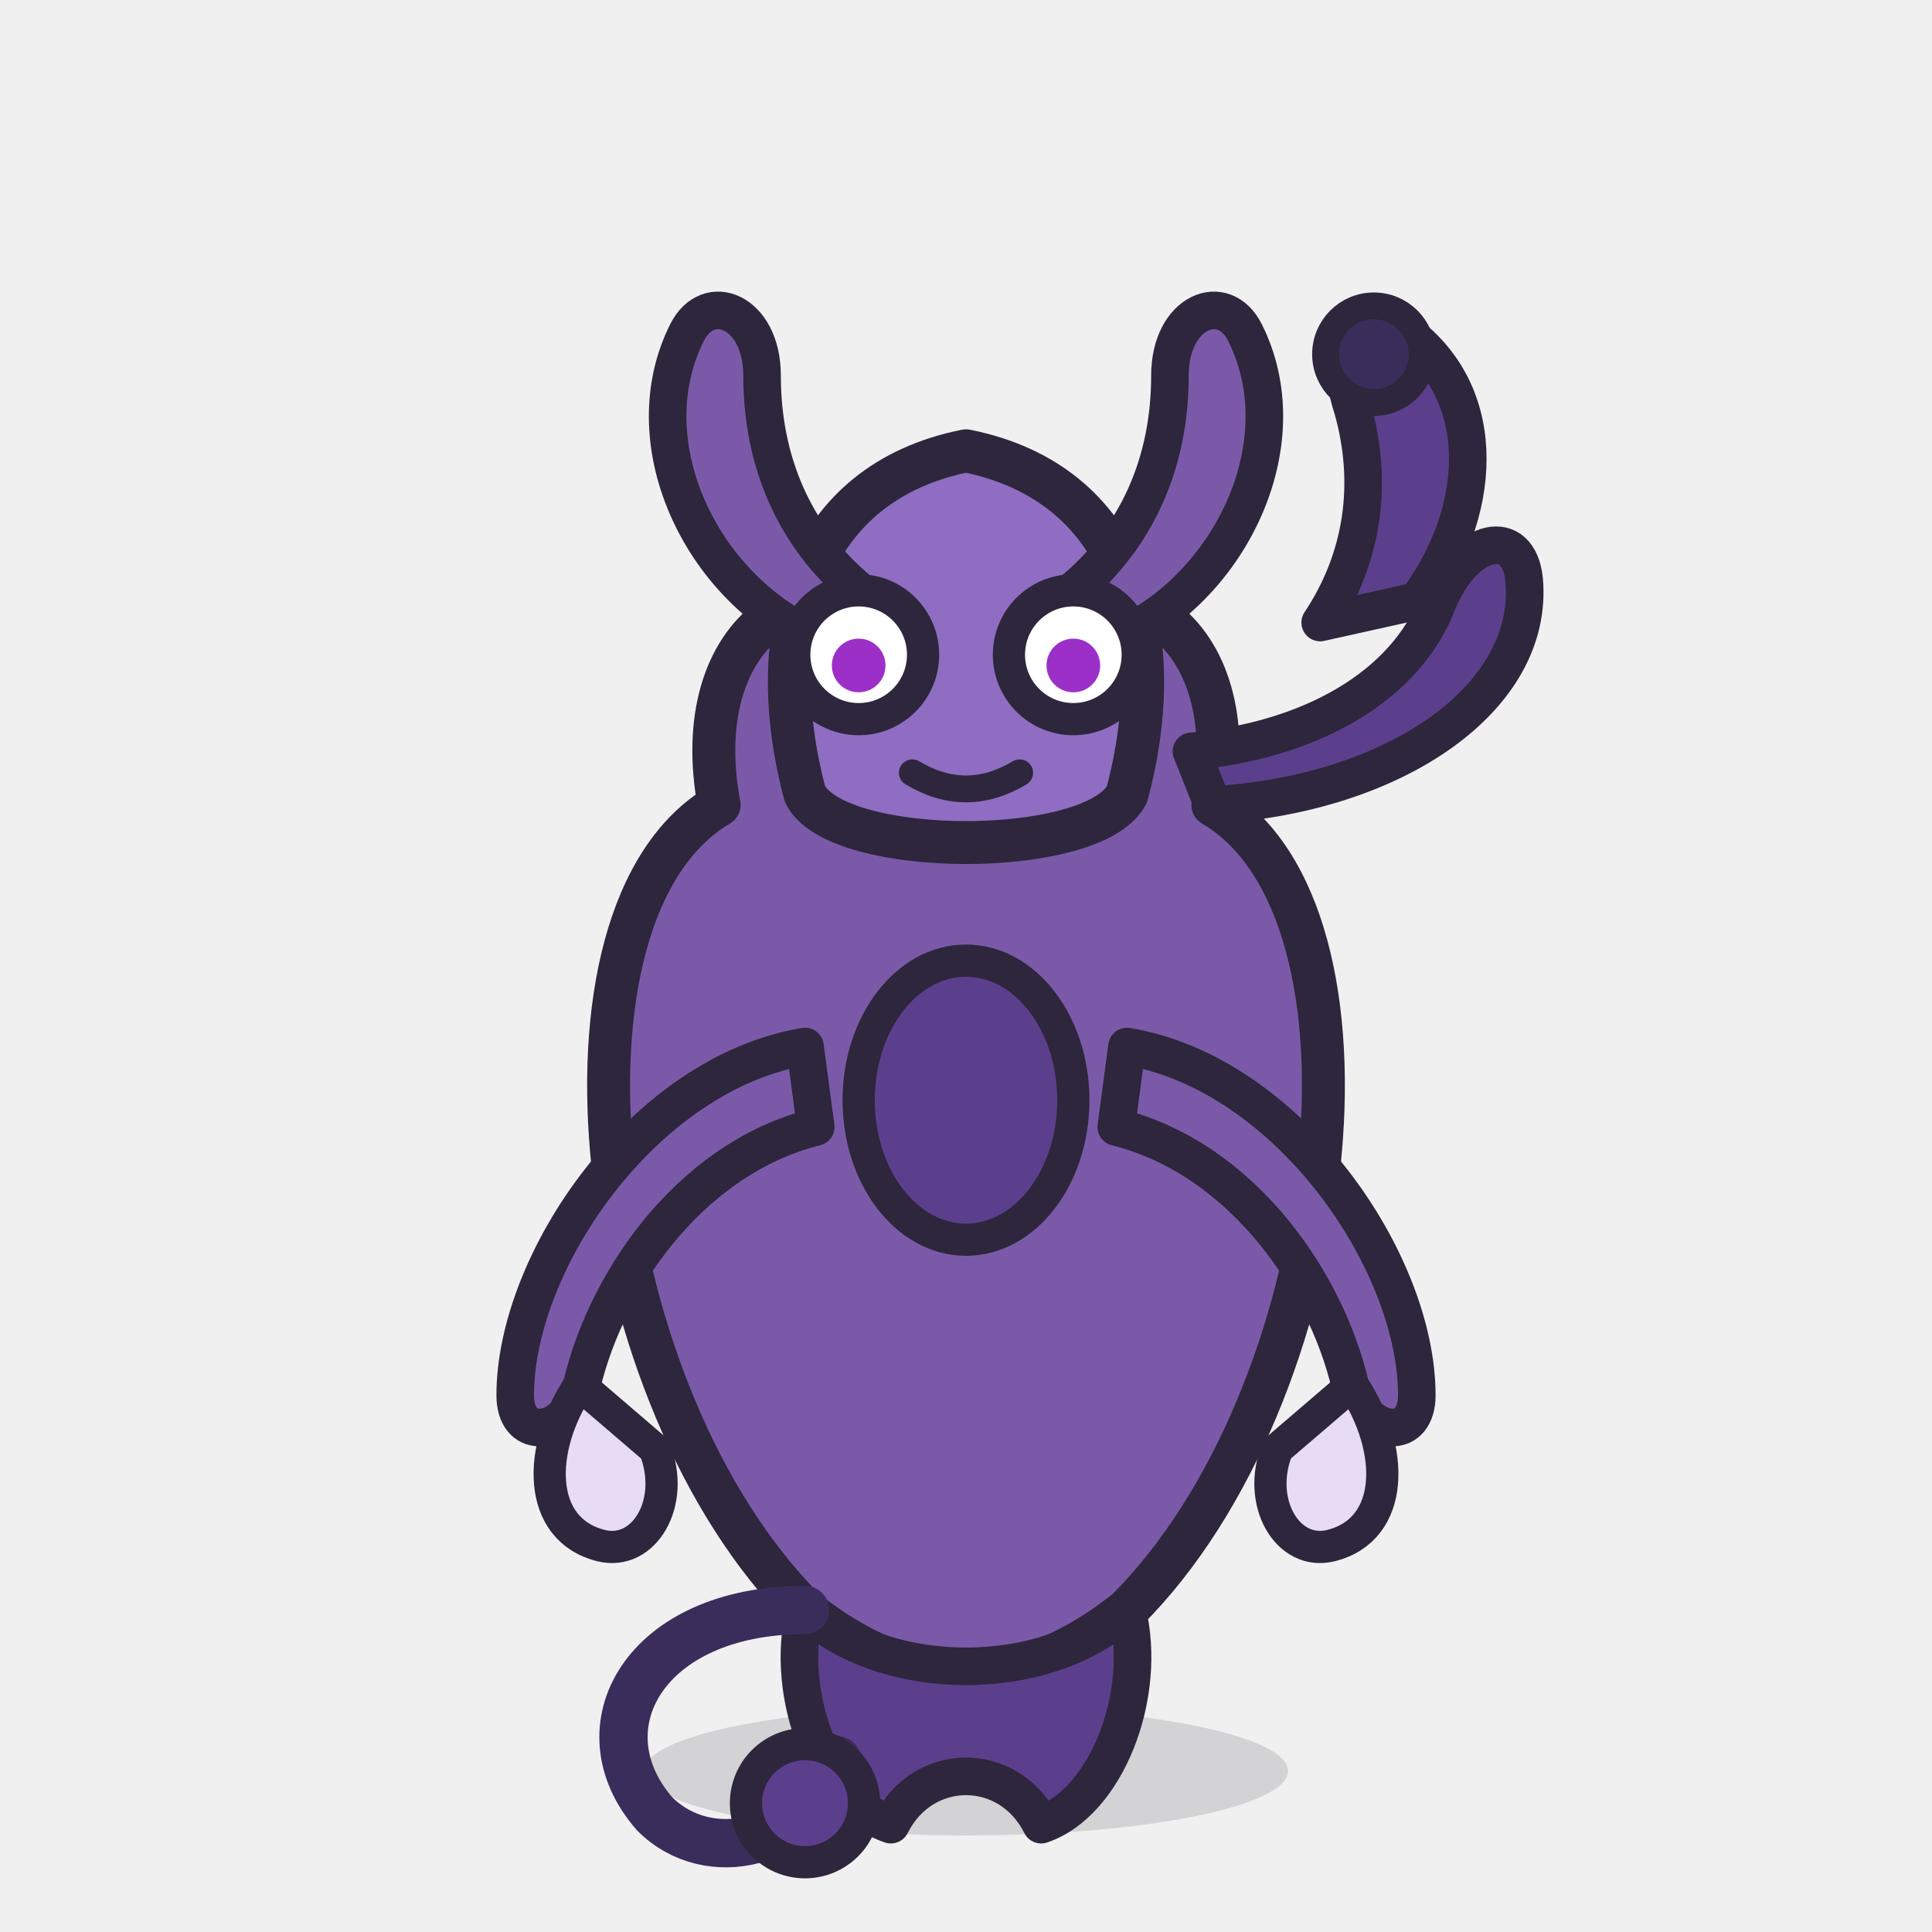
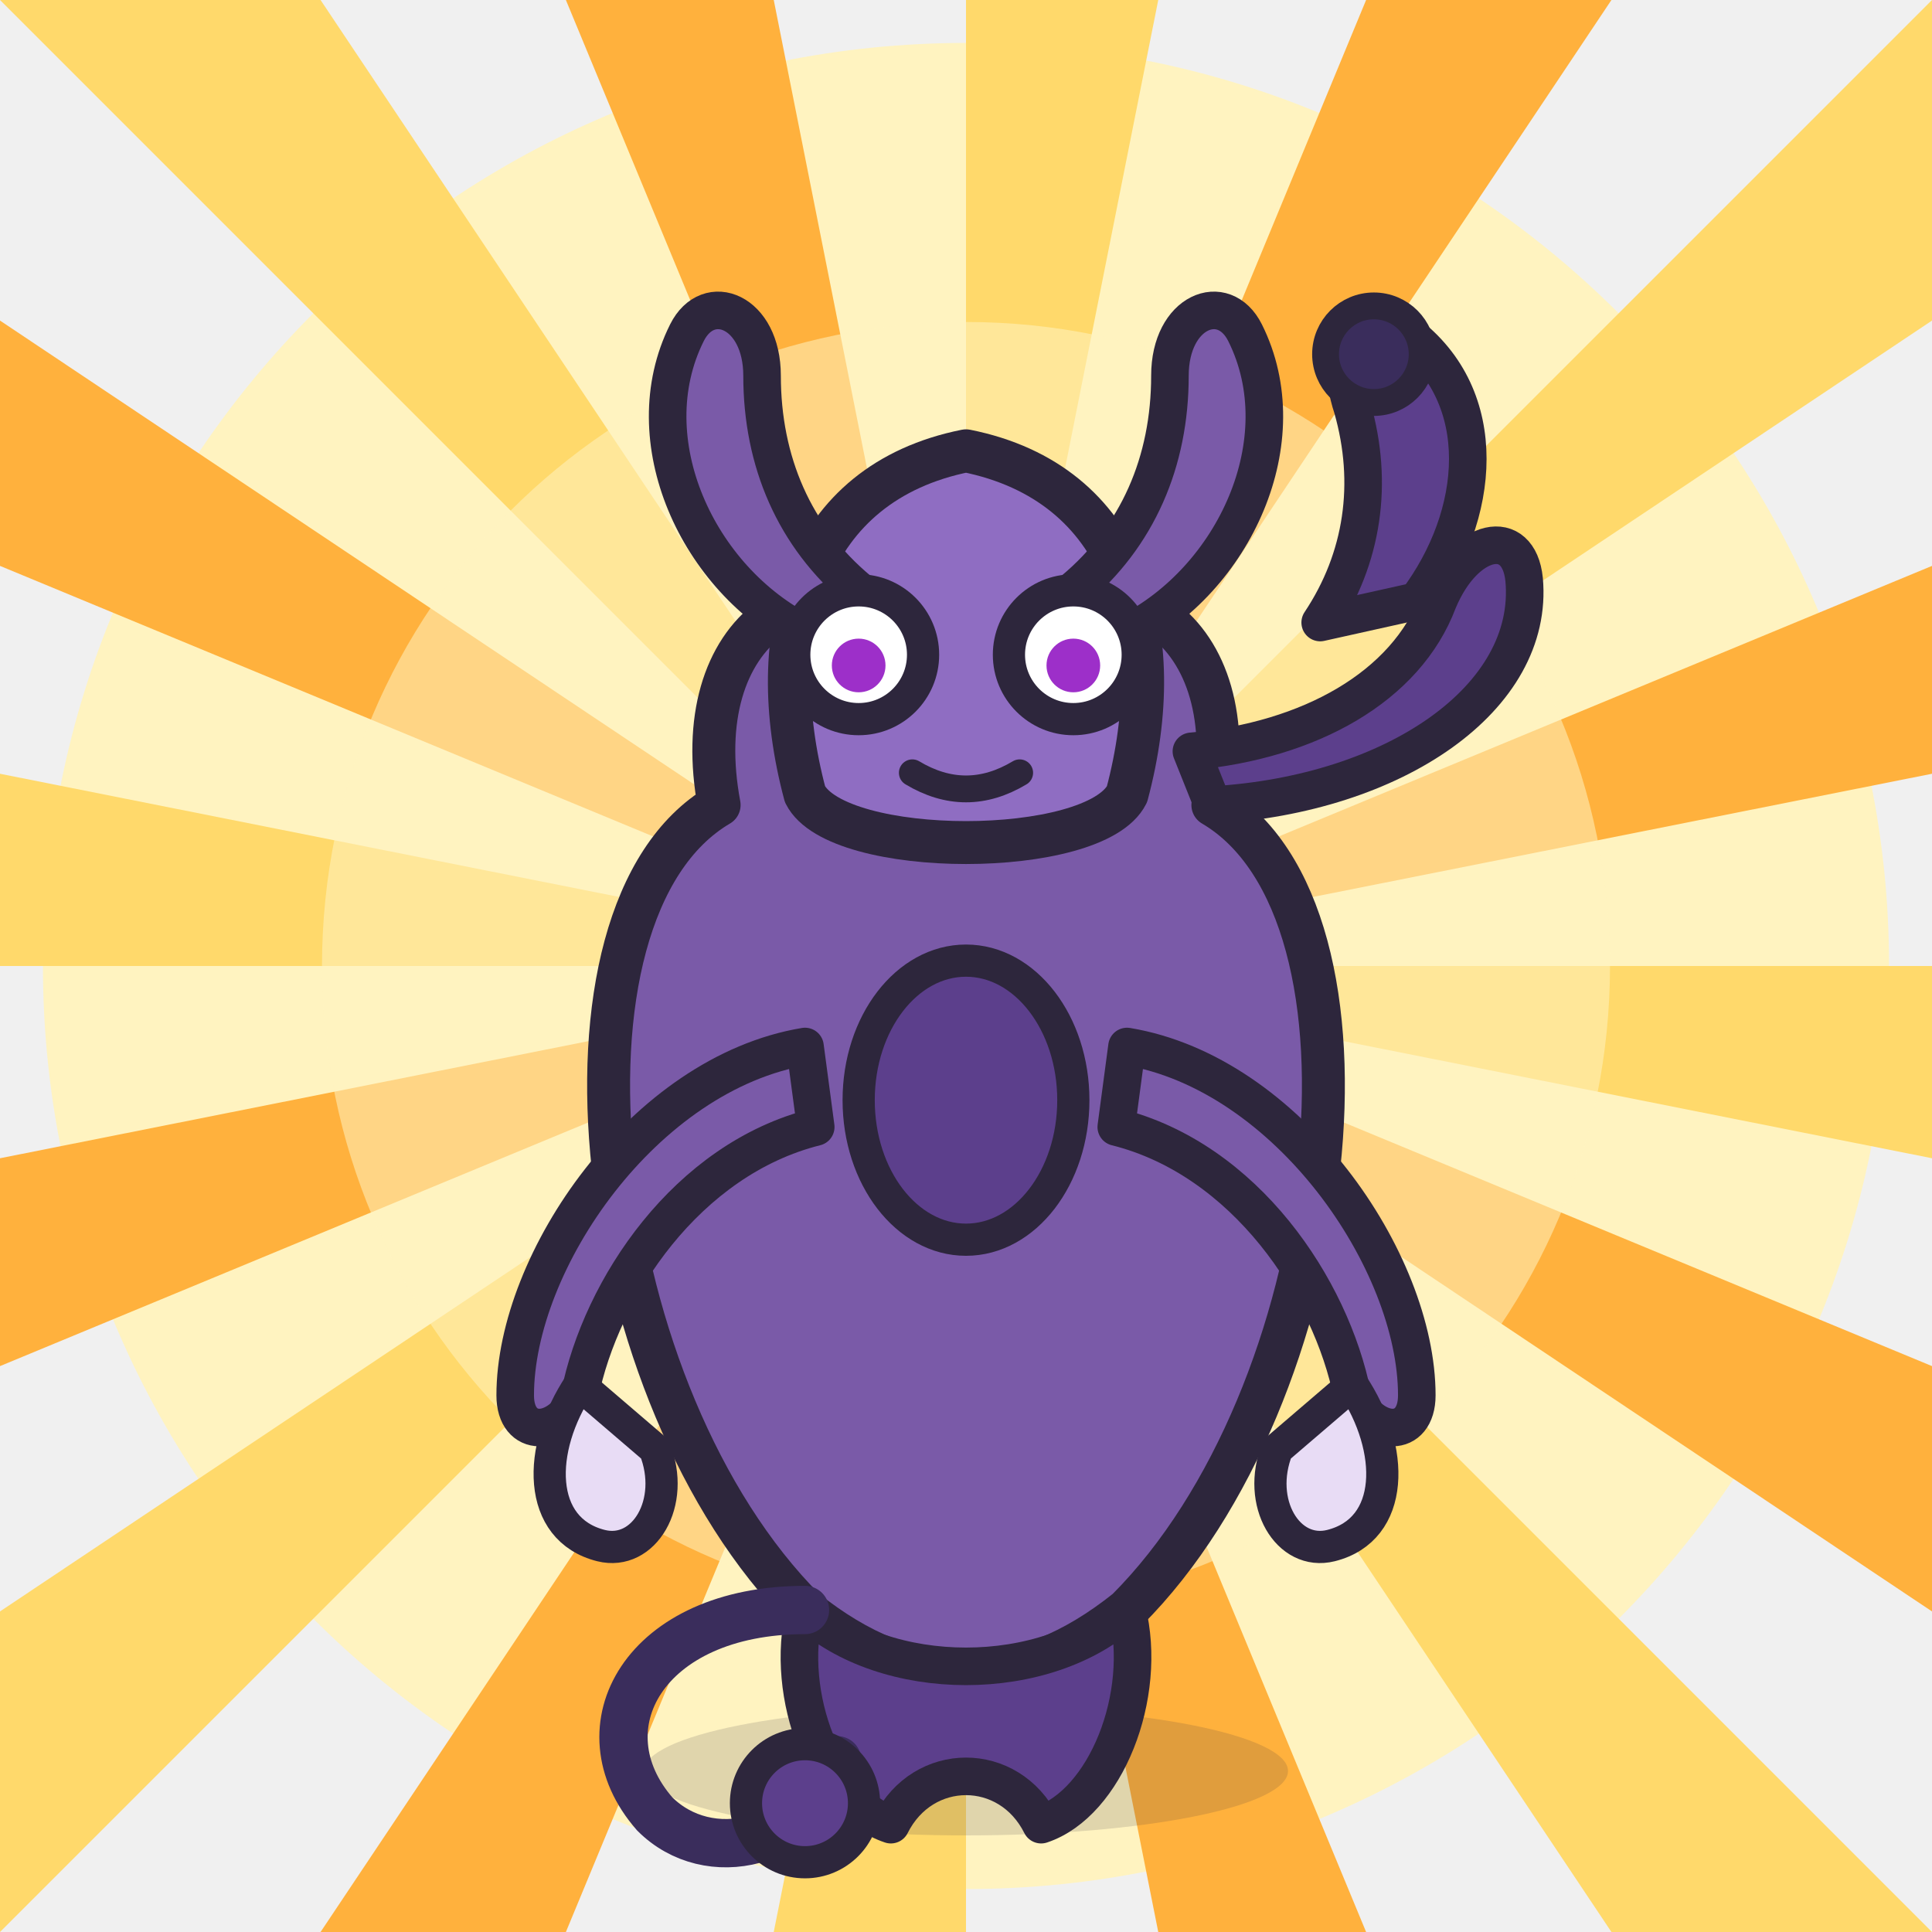
<svg xmlns="http://www.w3.org/2000/svg" viewBox="0 0 360 360">
+   <g id="mega-burst">
+     <circle cx="180" cy="180" r="172" fill="#fff3c0" />
+     <polygon points="180,180 450.0,180.0 444.8,232.7" fill="#ffd96b" />
+     <polygon points="180,180 429.4,283.3 404.5,330.0" fill="#ffb13d" />
+     <polygon points="180,180 370.9,370.9 330.0,404.5" fill="#ffd96b" />
+     <polygon points="180,180 283.3,429.4 232.7,444.8" fill="#ffb13d" />
+     <polygon points="180,180 180.0,450.0 127.3,444.8" fill="#ffd96b" />
+     <polygon points="180,180 76.7,429.4 30.0,404.5" fill="#ffb13d" />
+     <polygon points="180,180 -10.9,370.9 -44.5,330.0" fill="#ffd96b" />
+     <polygon points="180,180 -69.4,283.3 -84.8,232.7" fill="#ffb13d" />
+     <polygon points="180,180 -90.0,180.0 -84.8,127.3" fill="#ffd96b" />
+     <polygon points="180,180 -69.4,76.7 -44.5,30.0" fill="#ffb13d" />
+     <polygon points="180,180 -10.9,-10.9 30.0,-44.5" fill="#ffd96b" />
+     <polygon points="180,180 76.7,-69.4 127.3,-84.8" fill="#ffb13d" />
+     <polygon points="180,180 180.0,-90.0 232.7,-84.8" fill="#ffd96b" />
+     <polygon points="180,180 283.3,-69.4 330.0,-44.5" fill="#ffb13d" />
+     <polygon points="180,180 370.9,-10.9 404.5,30.0" fill="#ffd96b" />
+     <polygon points="180,180 429.4,76.7 444.8,127.3" fill="#ffb13d" />
+     <circle cx="180" cy="180" r="120" fill="#fff3c0" opacity="0.55" />
+   </g>
  <ellipse cx="180" cy="330" rx="60" ry="12" fill="#2d263c" opacity="0.15" />
  <path d="M180 118 C210 100 232 118 226 150 C260 170 250 260 210 300 C190 316 170 316 150 300 C110 260 100 170 134 150 C128 118 150 100 180 118 Z" fill="#7a5aa8" stroke="#2d263c" stroke-width="8" stroke-linejoin="round" />
  <path d="M150 300 C165 314 195 314 210 300 C214 316 206 336 194 340 C188 328 172 328 166 340 C154 336 146 316 150 300 Z" fill="#5c3f8c" stroke="#2d263c" stroke-width="7" stroke-linejoin="round" />
  <path d="M150 195 C120 200 96 235 96 260 C96 268 104 268 108 260 C112 240 128 216 152 210 Z" fill="#7a5aa8" stroke="#2d263c" stroke-width="7" stroke-linejoin="round" />
  <path d="M210 195 C240 200 264 235 264 260 C264 268 256 268 252 260 C248 240 232 216 208 210 Z" fill="#7a5aa8" stroke="#2d263c" stroke-width="7" stroke-linejoin="round" />
  <path d="M108 258 C100 270 100 285 112 288 C120 290 126 280 122 270 Z" fill="#e8dcf5" stroke="#2d263c" stroke-width="6" stroke-linejoin="round" />
  <path d="M252 258 C260 270 260 285 248 288 C240 290 234 280 238 270 Z" fill="#e8dcf5" stroke="#2d263c" stroke-width="6" stroke-linejoin="round" />
  <path d="M226 150 C260 148 286 130 284 108 C283 98 273 100 268 112 C262 128 244 138 222 140 Z" fill="#5c3f8c" stroke="#2d263c" stroke-width="7" stroke-linejoin="round" />
  <path d="M264 112 C276 96 278 74 262 62 C254 56 248 64 252 76 C256 90 254 104 246 116 Z" fill="#5c3f8c" stroke="#2d263c" stroke-width="7" stroke-linejoin="round" />
  <ellipse cx="256" cy="66" rx="9" ry="9" fill="#3a2d5c" stroke="#2d263c" stroke-width="5" />
  <path d="M150 148 C142 118 150 90 180 84 C210 90 218 118 210 148 C204 160 156 160 150 148 Z" fill="#8f6dc2" stroke="#2d263c" stroke-width="8" stroke-linejoin="round" />
  <path d="M150 118 C130 108 118 82 128 62 C132 54 142 58 142 70 C142 86 148 100 160 110 Z" fill="#7a5aa8" stroke="#2d263c" stroke-width="7" stroke-linejoin="round" />
  <path d="M210 118 C230 108 242 82 232 62 C228 54 218 58 218 70 C218 86 212 100 200 110 Z" fill="#7a5aa8" stroke="#2d263c" stroke-width="7" stroke-linejoin="round" />
  <circle cx="160" cy="122" r="12" fill="#fff" stroke="#2d263c" stroke-width="6" />
  <circle cx="200" cy="122" r="12" fill="#fff" stroke="#2d263c" stroke-width="6" />
  <circle cx="160" cy="124" r="5" fill="#9d2fc9" />
  <circle cx="200" cy="124" r="5" fill="#9d2fc9" />
  <path d="M170 144 Q180 150 190 144" fill="none" stroke="#2d263c" stroke-width="5" stroke-linecap="round" />
  <path d="M226 150 C260 165 258 210 246 236" fill="none" stroke="#2d263c" stroke-width="0" opacity="0" />
  <path d="M150 300 C120 300 108 322 122 338 C132 348 150 344 156 328" fill="none" stroke="#3a2d5c" stroke-width="9" stroke-linecap="round" />
  <circle cx="150" cy="336" r="11" fill="#5c3f8c" stroke="#2d263c" stroke-width="6" />
  <ellipse cx="180" cy="205" rx="20" ry="26" fill="#5c3f8c" stroke="#2d263c" stroke-width="6" stroke-linejoin="round" />
</svg>
